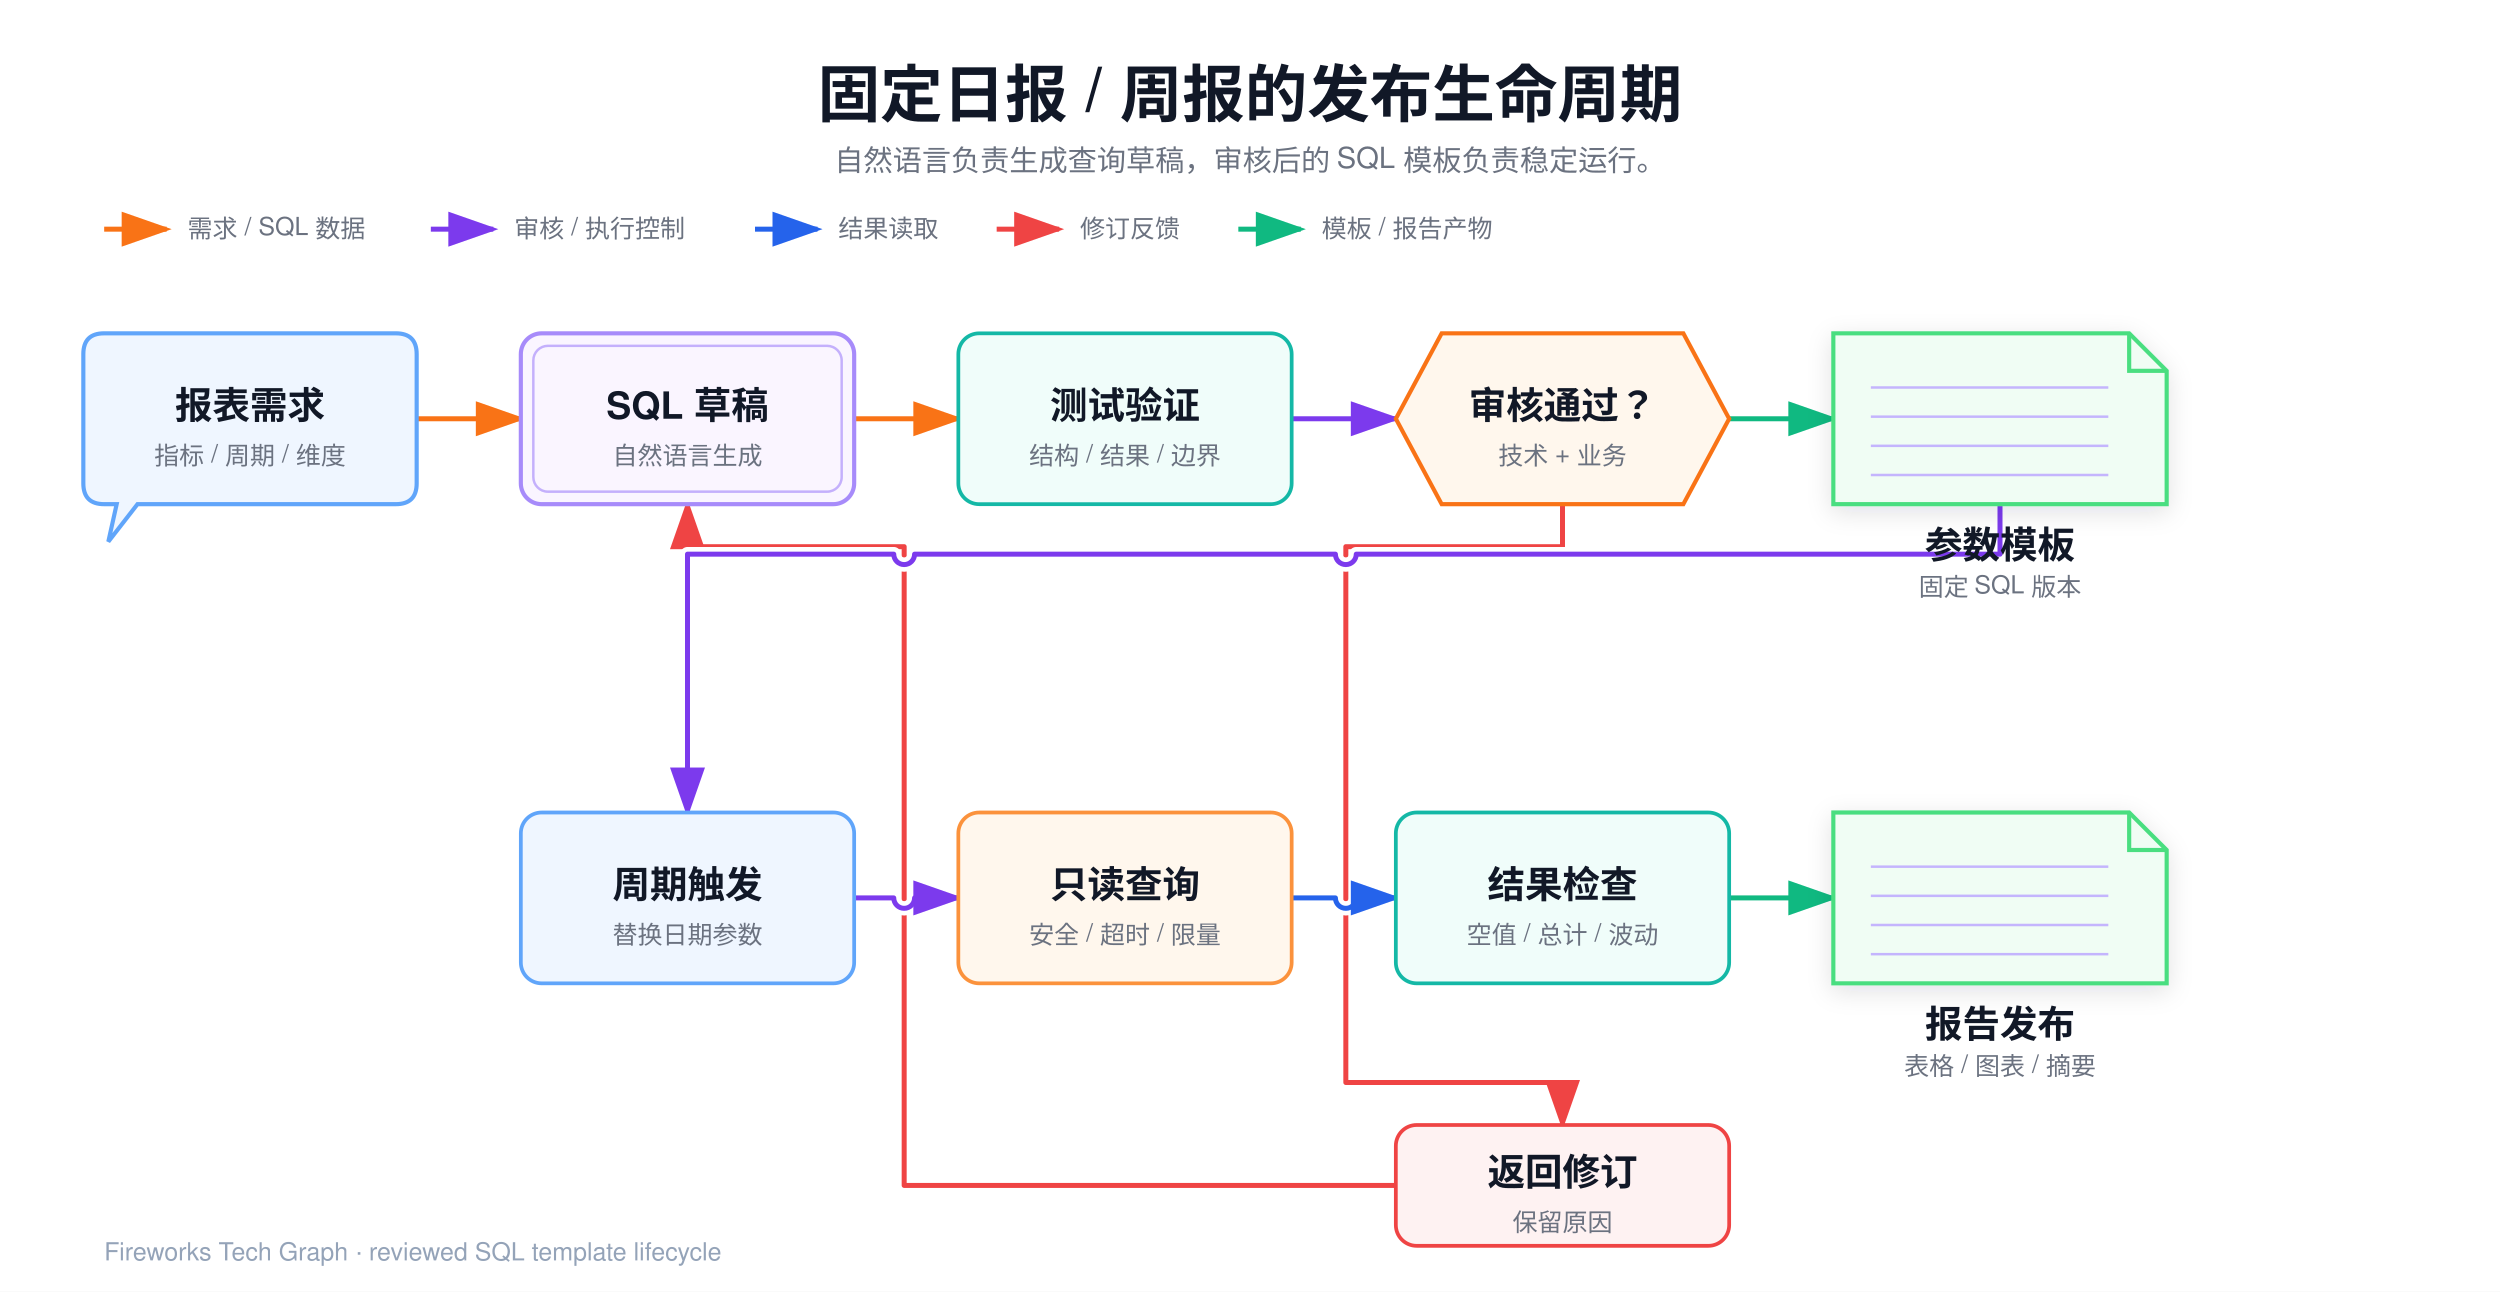
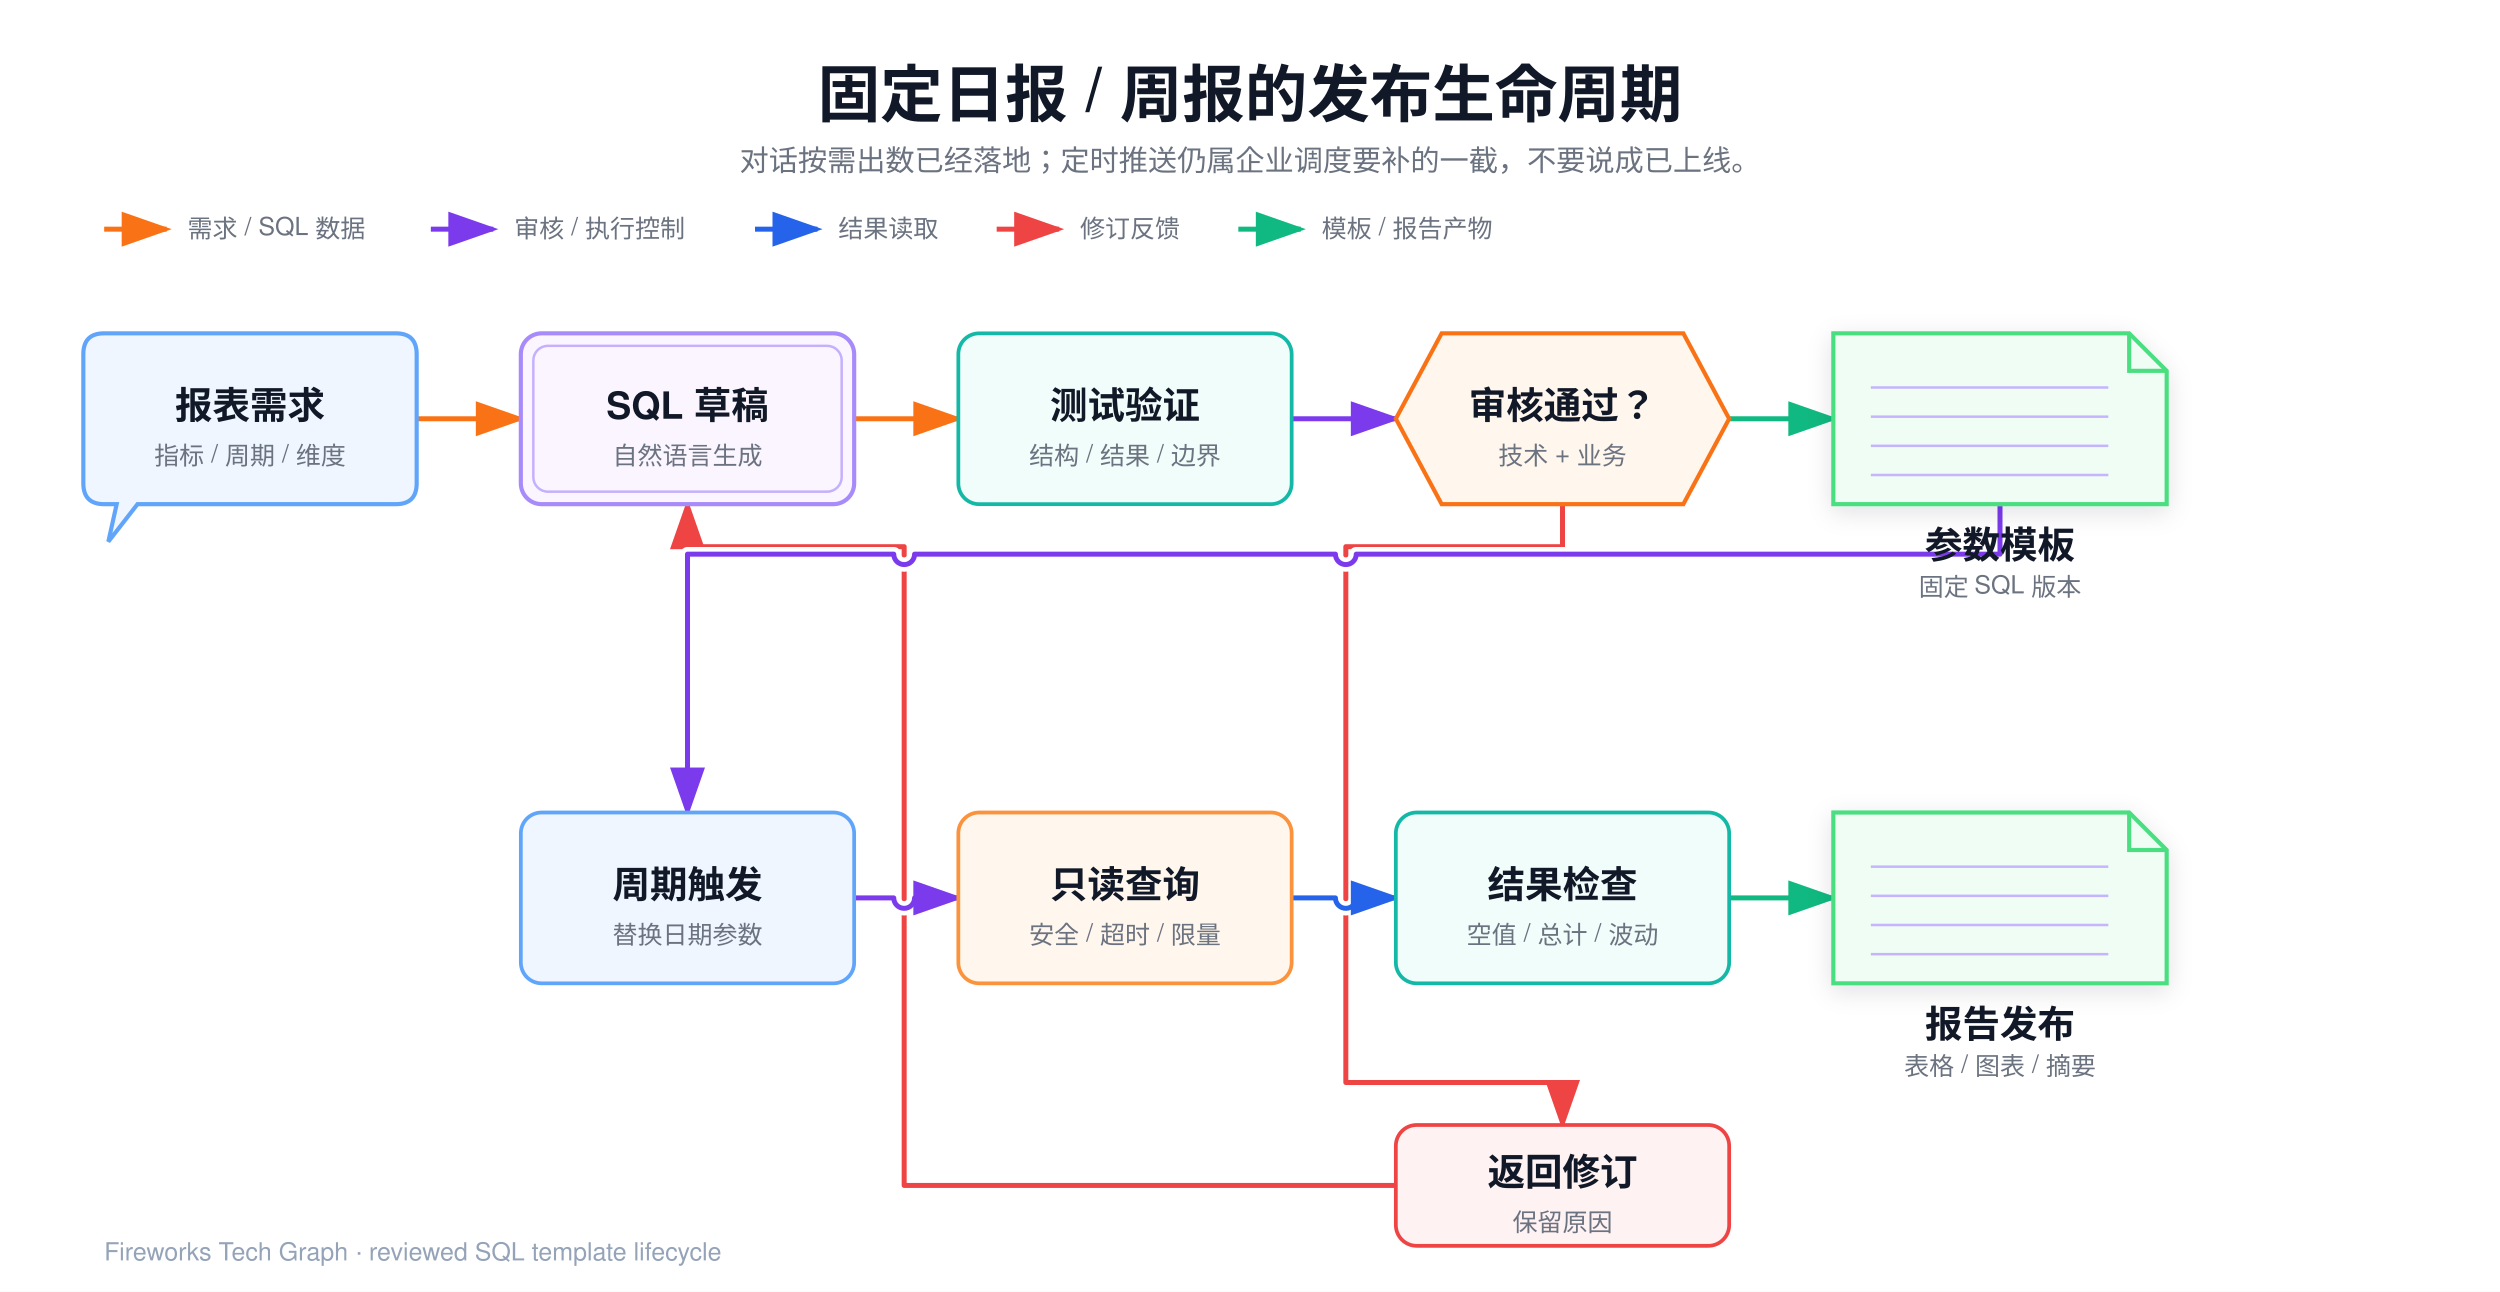
<svg xmlns="http://www.w3.org/2000/svg" viewBox="0 0 1200 620" width="1200" height="620" data-generator="fireworks-tech-graph" data-schema-version="1" data-text-metrics="heuristic-v1" data-style-id="1" data-visual-theme="Flat Icon" data-diagram-type="flowchart" data-motion-scene="governed-runtime" data-semantic-profile="generic" data-semantic-valid="true" data-quality-profile="standard" data-max-bends-per-edge="12" data-max-total-bends="100" data-max-route-stretch="5.0" data-max-bridged-crossings="8" data-min-node-gap="0.0" data-min-container-gutter="0.0" data-min-label-clearance="2.0" data-min-segment-length="0.0">
  <defs>
    <marker id="arrowA" markerWidth="10" markerHeight="7" refX="9" refY="3.5" orient="auto">
      <polygon points="0 0, 10 3.5, 0 7" fill="#7c3aed" />
    </marker>
    <marker id="arrowB" markerWidth="10" markerHeight="7" refX="9" refY="3.5" orient="auto">
      <polygon points="0 0, 10 3.5, 0 7" fill="#10b981" />
    </marker>
    <marker id="arrowC" markerWidth="10" markerHeight="7" refX="9" refY="3.5" orient="auto">
      <polygon points="0 0, 10 3.5, 0 7" fill="#2563eb" />
    </marker>
    <marker id="arrowE" markerWidth="10" markerHeight="7" refX="9" refY="3.5" orient="auto">
      <polygon points="0 0, 10 3.5, 0 7" fill="#f97316" />
    </marker>
    <marker id="arrowF" markerWidth="10" markerHeight="7" refX="9" refY="3.5" orient="auto">
      <polygon points="0 0, 10 3.5, 0 7" fill="#7c3aed" />
    </marker>
    <marker id="arrowG" markerWidth="10" markerHeight="7" refX="9" refY="3.5" orient="auto">
      <polygon points="0 0, 10 3.5, 0 7" fill="#ef4444" />
    </marker>
    <marker id="arrowH" markerWidth="10" markerHeight="7" refX="9" refY="3.5" orient="auto">
      <polygon points="0 0, 10 3.5, 0 7" fill="#6b7280" />
    </marker>
    <filter id="shadowSoft" x="-20%" y="-20%" width="140%" height="160%">
      <feDropShadow dx="0" dy="3" stdDeviation="6" flood-color="#0f172a" flood-opacity="0.12" />
    </filter>
    <filter id="shadowGlass" x="-20%" y="-20%" width="140%" height="160%">
      <feDropShadow dx="0" dy="10" stdDeviation="16" flood-color="#020617" flood-opacity="0.28" />
    </filter>
    <style>
    text { font-family: 'Helvetica Neue', Helvetica, Arial, 'PingFang SC', 'Microsoft YaHei', 'Microsoft JhengHei', 'SimHei', sans-serif; }
    .title { font-size: 30px; font-weight: 700; fill: #111827; }
    .subtitle { font-size: 14px; font-weight: 500; fill: #6b7280; }
    .section { font-size: 13px; font-weight: 700; fill: #2563eb; letter-spacing: 1.4px; }
    .section-sub { font-size: 12px; font-weight: 500; fill: #94a3b8; }
    .node-title { font-weight: 700; fill: #111827; }
    .node-sub { font-size: 12px; font-weight: 500; fill: #6b7280; }
    .node-type { font-size: 12px; font-weight: 700; fill: #9ca3af; letter-spacing: 0.08em; }
    .arrow-label { font-size: 12px; font-weight: 600; fill: #6b7280; }
    .legend { font-size: 12px; font-weight: 500; fill: #6b7280; }
    .footnote { font-size: 12px; font-weight: 500; fill: #94a3b8; }
    .metric-label { font-size: 8.5px; font-weight: 700; fill: #94a3b8; text-transform: uppercase; }
    .metric-value { font-size: 9.5px; font-weight: 700; fill: #111827; }
    </style>
  </defs>
  <rect data-graph-role="background" width="1200.0" height="620.0" fill="#ffffff" />
  <text x="600.0" y="56" text-anchor="middle" class="title">固定日报 / 周报的发布生命周期</text>
-   <text x="600.0" y="82" text-anchor="middle" class="subtitle">自然语言负责生成查询草稿，审核后的 SQL 模板负责稳定运行。</text>
+   <text x="600.0" y="82" text-anchor="middle" class="subtitle">对话按需出数已经落地；定时推送仍属企业调度要补的一截，不要说成已上线。</text>
  <path id="requirement-draft" data-graph-role="edge" data-edge-id="requirement-draft" data-source="requirement" data-target="draft" data-edge-kind="flow" data-topic-id="" data-flow="data" data-motion-role="draft" data-motion-stage="1" data-motion-order="0" data-protocol="" data-via="" data-critical-path-id="" data-critical-hop="" data-critical-hops="" data-critical="false" data-bends="0" data-route-stretch="1.0" data-bridges="" d="M 200,201 L 250,201" fill="none" stroke="#f97316" stroke-width="2.4" stroke-linecap="round" stroke-linejoin="round" marker-end="url(#arrowE)" />
  <path id="draft-test" data-graph-role="edge" data-edge-id="draft-test" data-source="draft" data-target="test" data-edge-kind="flow" data-topic-id="" data-flow="data" data-motion-role="test" data-motion-stage="2" data-motion-order="0" data-protocol="" data-via="" data-critical-path-id="" data-critical-hop="" data-critical-hops="" data-critical="false" data-bends="0" data-route-stretch="1.0" data-bridges="" d="M 410,201 L 460,201" fill="none" stroke="#f97316" stroke-width="2.4" stroke-linecap="round" stroke-linejoin="round" marker-end="url(#arrowE)" />
  <path id="test-review" data-graph-role="edge" data-edge-id="test-review" data-source="test" data-target="review" data-edge-kind="flow" data-topic-id="" data-flow="control" data-motion-role="review" data-motion-stage="3" data-motion-order="0" data-protocol="" data-via="" data-critical-path-id="" data-critical-hop="" data-critical-hops="" data-critical="false" data-bends="0" data-route-stretch="1.0" data-bridges="" d="M 620,201 L 670,201" fill="none" stroke="#7c3aed" stroke-width="2.4" stroke-linecap="round" stroke-linejoin="round" marker-end="url(#arrowA)" />
  <path id="review-template" data-graph-role="edge" data-edge-id="review-template" data-source="review" data-target="template" data-edge-kind="flow" data-topic-id="" data-flow="write" data-motion-role="approve" data-motion-stage="4" data-motion-order="0" data-protocol="" data-via="" data-critical-path-id="" data-critical-hop="" data-critical-hops="" data-critical="false" data-bends="0" data-route-stretch="1.0" data-bridges="" d="M 830,201 L 880,201" fill="none" stroke="#10b981" stroke-width="2.4" stroke-linecap="round" stroke-linejoin="round" marker-end="url(#arrowB)" />
  <path id="review-revise" data-graph-role="edge" data-edge-id="review-revise" data-source="review" data-target="revise" data-edge-kind="flow" data-topic-id="" data-flow="feedback" data-motion-role="reject" data-motion-stage="4" data-motion-order="0" data-protocol="" data-via="" data-critical-path-id="" data-critical-hop="" data-critical-hops="" data-critical="false" data-bends="4" data-route-stretch="1.698" data-bridges="" d="M 750,242 L 750,262.4 L 646,262.4 L 646,519.6 L 750,519.6 L 750,540" fill="none" stroke="#ef4444" stroke-width="2.4" stroke-linecap="round" stroke-linejoin="round" marker-end="url(#arrowG)" />
  <path id="revise-draft" data-graph-role="edge" data-edge-id="revise-draft" data-source="revise" data-target="draft" data-edge-kind="flow" data-topic-id="" data-flow="feedback" data-motion-role="revise" data-motion-stage="5" data-motion-order="0" data-protocol="" data-via="" data-critical-path-id="" data-critical-hop="" data-critical-hops="" data-critical="false" data-bends="3" data-route-stretch="1.0" data-bridges="" d="M 670,569 L 434,569 L 434,262.4 L 330,262.4 L 330,242" fill="none" stroke="#ef4444" stroke-width="2.4" stroke-linecap="round" stroke-linejoin="round" marker-end="url(#arrowG)" />
  <path id="template-schedule-bridge-mask" data-graph-role="bridge-mask" data-owner="template-schedule" d="M 960,242 L 960,266 L 651,266 A 5 5 0 0 1 641,266 L 439,266 A 5 5 0 0 1 429,266 L 330,266 L 330,390" fill="none" stroke="#ffffff" stroke-width="6.9" stroke-linecap="round" stroke-linejoin="round" />
  <path id="template-schedule" data-graph-role="edge" data-edge-id="template-schedule" data-source="template" data-target="schedule" data-edge-kind="flow" data-topic-id="" data-flow="control" data-motion-role="trigger" data-motion-stage="5" data-motion-order="1" data-protocol="" data-via="" data-critical-path-id="" data-critical-hop="" data-critical-hops="" data-critical="false" data-bends="2" data-route-stretch="1.0" data-bridges="646,266;434,266" d="M 960,242 L 960,266 L 651,266 A 5 5 0 0 1 641,266 L 439,266 A 5 5 0 0 1 429,266 L 330,266 L 330,390" fill="none" stroke="#7c3aed" stroke-width="2.4" stroke-linecap="round" stroke-linejoin="round" marker-end="url(#arrowA)" />
  <path id="schedule-query-bridge-mask" data-graph-role="bridge-mask" data-owner="schedule-query" d="M 410,431 L 429,431 A 5 5 0 0 0 439,431 L 460,431" fill="none" stroke="#ffffff" stroke-width="6.9" stroke-linecap="round" stroke-linejoin="round" />
  <path id="schedule-query" data-graph-role="edge" data-edge-id="schedule-query" data-source="schedule" data-target="query" data-edge-kind="flow" data-topic-id="" data-flow="control" data-motion-role="run" data-motion-stage="6" data-motion-order="0" data-protocol="" data-via="" data-critical-path-id="" data-critical-hop="" data-critical-hops="" data-critical="false" data-bends="0" data-route-stretch="1.0" data-bridges="434,431" d="M 410,431 L 429,431 A 5 5 0 0 0 439,431 L 460,431" fill="none" stroke="#7c3aed" stroke-width="2.4" stroke-linecap="round" stroke-linejoin="round" marker-end="url(#arrowA)" />
  <path id="query-quality-bridge-mask" data-graph-role="bridge-mask" data-owner="query-quality" d="M 620,431 L 641,431 A 5 5 0 0 0 651,431 L 670,431" fill="none" stroke="#ffffff" stroke-width="6.9" stroke-linecap="round" stroke-linejoin="round" />
  <path id="query-quality" data-graph-role="edge" data-edge-id="query-quality" data-source="query" data-target="quality" data-edge-kind="flow" data-topic-id="" data-flow="read" data-motion-role="check" data-motion-stage="7" data-motion-order="0" data-protocol="" data-via="" data-critical-path-id="" data-critical-hop="" data-critical-hops="" data-critical="false" data-bends="0" data-route-stretch="1.0" data-bridges="646,431" d="M 620,431 L 641,431 A 5 5 0 0 0 651,431 L 670,431" fill="none" stroke="#2563eb" stroke-width="2.4" stroke-linecap="round" stroke-linejoin="round" marker-end="url(#arrowC)" />
  <path id="quality-publish" data-graph-role="edge" data-edge-id="quality-publish" data-source="quality" data-target="publish" data-edge-kind="flow" data-topic-id="" data-flow="write" data-motion-role="deliver" data-motion-stage="8" data-motion-order="0" data-protocol="" data-via="" data-critical-path-id="" data-critical-hop="" data-critical-hops="" data-critical="false" data-bends="0" data-route-stretch="1.0" data-bridges="" d="M 830,431 L 880,431" fill="none" stroke="#10b981" stroke-width="2.4" stroke-linecap="round" stroke-linejoin="round" marker-end="url(#arrowB)" />
  <g id="node-requirement" data-graph-role="node" data-node-id="requirement" data-semantic-role="speech" data-motion-role="" data-motion-stage="" data-motion-order="" data-parent="" data-deployment-id="" data-topic-id="" data-span-id="" data-station-order="" data-status="" data-start-ms="" data-duration-ms="" data-parent-span="" data-graph-bounds="40,160,200,242">
    <path d="M 50.0 160.0 L 190.0 160.0 Q 200.0 160.0 200.0 170.0 L 200.0 232.0 Q 200.0 242.0 190.0 242.0 L 66.0 242.0 L 52.0 260.0 L 56.0 242.0 L 50.0 242.0 Q 40.0 242.0 40.0 232.0 L 40.0 170.0 Q 40.0 160.0 50.0 160.0 Z" fill="#eff6ff" stroke="#60a5fa" stroke-width="2.0" />
    <text x="120.0" y="201.0" text-anchor="middle" class="node-title" font-size="18.0">报表需求</text>
    <text x="120.0" y="223.0" text-anchor="middle" class="node-sub">指标 / 周期 / 维度</text>
  </g>
  <g id="node-draft" data-graph-role="node" data-node-id="draft" data-semantic-role="double_rect" data-motion-role="" data-motion-stage="" data-motion-order="" data-parent="" data-deployment-id="" data-topic-id="" data-span-id="" data-station-order="" data-status="" data-start-ms="" data-duration-ms="" data-parent-span="" data-graph-bounds="250,160,410,242">
    <rect x="250.0" y="160.0" width="160.0" height="82.0" rx="10.0" fill="#faf5ff" stroke="#a78bfa" stroke-width="2.0" />
    <rect x="256.0" y="166.0" width="148.0" height="70.0" rx="7.0" fill="none" stroke="#a78bfa" stroke-width="1.2" opacity="0.65" />
    <text x="330.0" y="201.0" text-anchor="middle" class="node-title" font-size="18.0">SQL 草稿</text>
    <text x="330.0" y="223.0" text-anchor="middle" class="node-sub">自然语言生成</text>
  </g>
  <g id="node-test" data-graph-role="node" data-node-id="test" data-semantic-role="rect" data-motion-role="" data-motion-stage="" data-motion-order="" data-parent="" data-deployment-id="" data-topic-id="" data-span-id="" data-station-order="" data-status="" data-start-ms="" data-duration-ms="" data-parent-span="" data-graph-bounds="460,160,620,242">
    <rect x="460.0" y="160.0" width="160.0" height="82.0" rx="10.0" fill="#f0fdfa" stroke="#14b8a6" stroke-width="1.8" />
    <text x="540.0" y="201.0" text-anchor="middle" class="node-title" font-size="18.0">测试验证</text>
    <text x="540.0" y="223.0" text-anchor="middle" class="node-sub">结构 / 结果 / 边界</text>
  </g>
  <g id="node-review" data-graph-role="node" data-node-id="review" data-semantic-role="hexagon" data-motion-role="" data-motion-stage="" data-motion-order="" data-parent="" data-deployment-id="" data-topic-id="" data-span-id="" data-station-order="" data-status="" data-start-ms="" data-duration-ms="" data-parent-span="" data-graph-bounds="670,160,830,242">
    <path d="M 692.0 160.0 L 808.0 160.0 L 830.0 201.0 L 808.0 242.0 L 692.0 242.0 L 670.0 201.0 Z" fill="#fff7ed" stroke="#f97316" stroke-width="2.0" />
    <text x="750.0" y="201.0" text-anchor="middle" class="node-title" font-size="18.0">审核通过？</text>
    <text x="750.0" y="223.0" text-anchor="middle" class="node-sub">技术 + 业务</text>
  </g>
  <g id="node-template" data-graph-role="node" data-node-id="template" data-semantic-role="document" data-motion-role="" data-motion-stage="" data-motion-order="" data-parent="" data-deployment-id="" data-topic-id="" data-span-id="" data-station-order="" data-status="" data-start-ms="" data-duration-ms="" data-parent-span="" data-graph-bounds="880,160,1040,242">
    <path d="M 880.0 160.0 L 1022.0 160.0 L 1040.0 178.0 L 1040.0 242.0 L 880.0 242.0 Z" fill="#f0fdf4" stroke="#4ade80" stroke-width="2.0" filter="url(#shadowSoft)" />
    <path d="M 1022.0 160.0 L 1022.0 178.0 L 1040.0 178.0" fill="none" stroke="#4ade80" stroke-width="2.0" />
    <line x1="898.0" y1="186.0" x2="1012.0" y2="186.0" stroke="#c4b5fd" stroke-width="1.2" />
    <line x1="898.0" y1="200.0" x2="1012.0" y2="200.0" stroke="#c4b5fd" stroke-width="1.2" />
    <line x1="898.0" y1="214.0" x2="1012.0" y2="214.0" stroke="#c4b5fd" stroke-width="1.2" />
    <line x1="898.0" y1="228.0" x2="1012.0" y2="228.0" stroke="#c4b5fd" stroke-width="1.2" />
    <text x="960.0" y="268.0" text-anchor="middle" class="node-title" font-size="18.0">参数模板</text>
    <text x="960.0" y="286.0" text-anchor="middle" class="node-sub">固定 SQL 版本</text>
  </g>
  <g id="node-schedule" data-graph-role="node" data-node-id="schedule" data-semantic-role="rect" data-motion-role="" data-motion-stage="" data-motion-order="" data-parent="" data-deployment-id="" data-topic-id="" data-span-id="" data-station-order="" data-status="" data-start-ms="" data-duration-ms="" data-parent-span="" data-graph-bounds="250,390,410,472">
    <rect x="250.0" y="390.0" width="160.0" height="82.0" rx="10.0" fill="#eff6ff" stroke="#60a5fa" stroke-width="1.8" />
    <text x="330.0" y="431.0" text-anchor="middle" class="node-title" font-size="18.0">周期触发</text>
    <text x="330.0" y="453.0" text-anchor="middle" class="node-sub">替换日期参数</text>
  </g>
  <g id="node-query" data-graph-role="node" data-node-id="query" data-semantic-role="rect" data-motion-role="" data-motion-stage="" data-motion-order="" data-parent="" data-deployment-id="" data-topic-id="" data-span-id="" data-station-order="" data-status="" data-start-ms="" data-duration-ms="" data-parent-span="" data-graph-bounds="460,390,620,472">
    <rect x="460.0" y="390.0" width="160.0" height="82.0" rx="10.0" fill="#fff7ed" stroke="#fb923c" stroke-width="1.8" />
    <text x="540.0" y="431.0" text-anchor="middle" class="node-title" font-size="18.0">只读查询</text>
    <text x="540.0" y="453.0" text-anchor="middle" class="node-sub">安全 / 超时 / 限量</text>
  </g>
  <g id="node-quality" data-graph-role="node" data-node-id="quality" data-semantic-role="rect" data-motion-role="" data-motion-stage="" data-motion-order="" data-parent="" data-deployment-id="" data-topic-id="" data-span-id="" data-station-order="" data-status="" data-start-ms="" data-duration-ms="" data-parent-span="" data-graph-bounds="670,390,830,472">
    <rect x="670.0" y="390.0" width="160.0" height="82.0" rx="10.0" fill="#f0fdfa" stroke="#14b8a6" stroke-width="1.8" />
    <text x="750.0" y="431.0" text-anchor="middle" class="node-title" font-size="18.0">结果检查</text>
    <text x="750.0" y="453.0" text-anchor="middle" class="node-sub">空值 / 总计 / 波动</text>
  </g>
  <g id="node-publish" data-graph-role="node" data-node-id="publish" data-semantic-role="document" data-motion-role="" data-motion-stage="" data-motion-order="" data-parent="" data-deployment-id="" data-topic-id="" data-span-id="" data-station-order="" data-status="" data-start-ms="" data-duration-ms="" data-parent-span="" data-graph-bounds="880,390,1040,472">
    <path d="M 880.0 390.0 L 1022.0 390.0 L 1040.0 408.0 L 1040.0 472.0 L 880.0 472.0 Z" fill="#f0fdf4" stroke="#4ade80" stroke-width="2.0" filter="url(#shadowSoft)" />
    <path d="M 1022.0 390.0 L 1022.0 408.0 L 1040.0 408.0" fill="none" stroke="#4ade80" stroke-width="2.0" />
    <line x1="898.0" y1="416.0" x2="1012.0" y2="416.0" stroke="#c4b5fd" stroke-width="1.2" />
    <line x1="898.0" y1="430.0" x2="1012.0" y2="430.0" stroke="#c4b5fd" stroke-width="1.2" />
    <line x1="898.0" y1="444.0" x2="1012.0" y2="444.0" stroke="#c4b5fd" stroke-width="1.2" />
    <line x1="898.0" y1="458.0" x2="1012.0" y2="458.0" stroke="#c4b5fd" stroke-width="1.2" />
    <text x="960.0" y="498.0" text-anchor="middle" class="node-title" font-size="18.0">报告发布</text>
    <text x="960.0" y="516.0" text-anchor="middle" class="node-sub">表格 / 图表 / 摘要</text>
  </g>
  <g id="node-revise" data-graph-role="node" data-node-id="revise" data-semantic-role="rect" data-motion-role="" data-motion-stage="" data-motion-order="" data-parent="" data-deployment-id="" data-topic-id="" data-span-id="" data-station-order="" data-status="" data-start-ms="" data-duration-ms="" data-parent-span="" data-graph-bounds="670,540,830,598">
    <rect x="670.0" y="540.0" width="160.0" height="58.0" rx="10.0" fill="#fef2f2" stroke="#ef4444" stroke-width="1.8" />
    <text x="750.0" y="569.0" text-anchor="middle" class="node-title" font-size="18.0">返回修订</text>
    <text x="750.0" y="591.0" text-anchor="middle" class="node-sub">保留原因</text>
  </g>
  <g id="legend" data-graph-role="legend">
    <rect id="legend-zone" data-graph-role="reserved" data-reserved-kind="legend" x="40" y="96" width="702" height="46" rx="10" fill="none" stroke="none" />
    <line data-graph-role="decoration" x1="50.0" y1="110.0" x2="80.0" y2="110.0" stroke="#f97316" stroke-width="2.4" marker-end="url(#arrowE)" />
    <text data-graph-role="decoration" x="90.0" y="114.0" class="legend">需求 / SQL 数据</text>
    <line data-graph-role="decoration" x1="206.8" y1="110.0" x2="236.8" y2="110.0" stroke="#7c3aed" stroke-width="2.4" marker-end="url(#arrowA)" />
    <text data-graph-role="decoration" x="246.8" y="114.0" class="legend">审核 / 执行控制</text>
    <line data-graph-role="decoration" x1="362.4" y1="110.0" x2="392.4" y2="110.0" stroke="#2563eb" stroke-width="2.4" marker-end="url(#arrowC)" />
    <text data-graph-role="decoration" x="402.4" y="114.0" class="legend">结果读取</text>
    <line data-graph-role="decoration" x1="478.4" y1="110.0" x2="508.4" y2="110.0" stroke="#ef4444" stroke-width="2.4" marker-end="url(#arrowG)" />
    <text data-graph-role="decoration" x="518.4" y="114.0" class="legend">修订反馈</text>
    <line data-graph-role="decoration" x1="594.4" y1="110.0" x2="624.4" y2="110.0" stroke="#10b981" stroke-width="2.4" marker-end="url(#arrowB)" />
    <text data-graph-role="decoration" x="634.4" y="114.0" class="legend">模板 / 报告产物</text>
  </g>
  <g id="footer" data-graph-role="reserved" data-graph-bounds="50,593,428,609">
    <text x="50.0" y="605.0" class="footnote">Fireworks Tech Graph · reviewed SQL template lifecycle</text>
  </g>
</svg>
